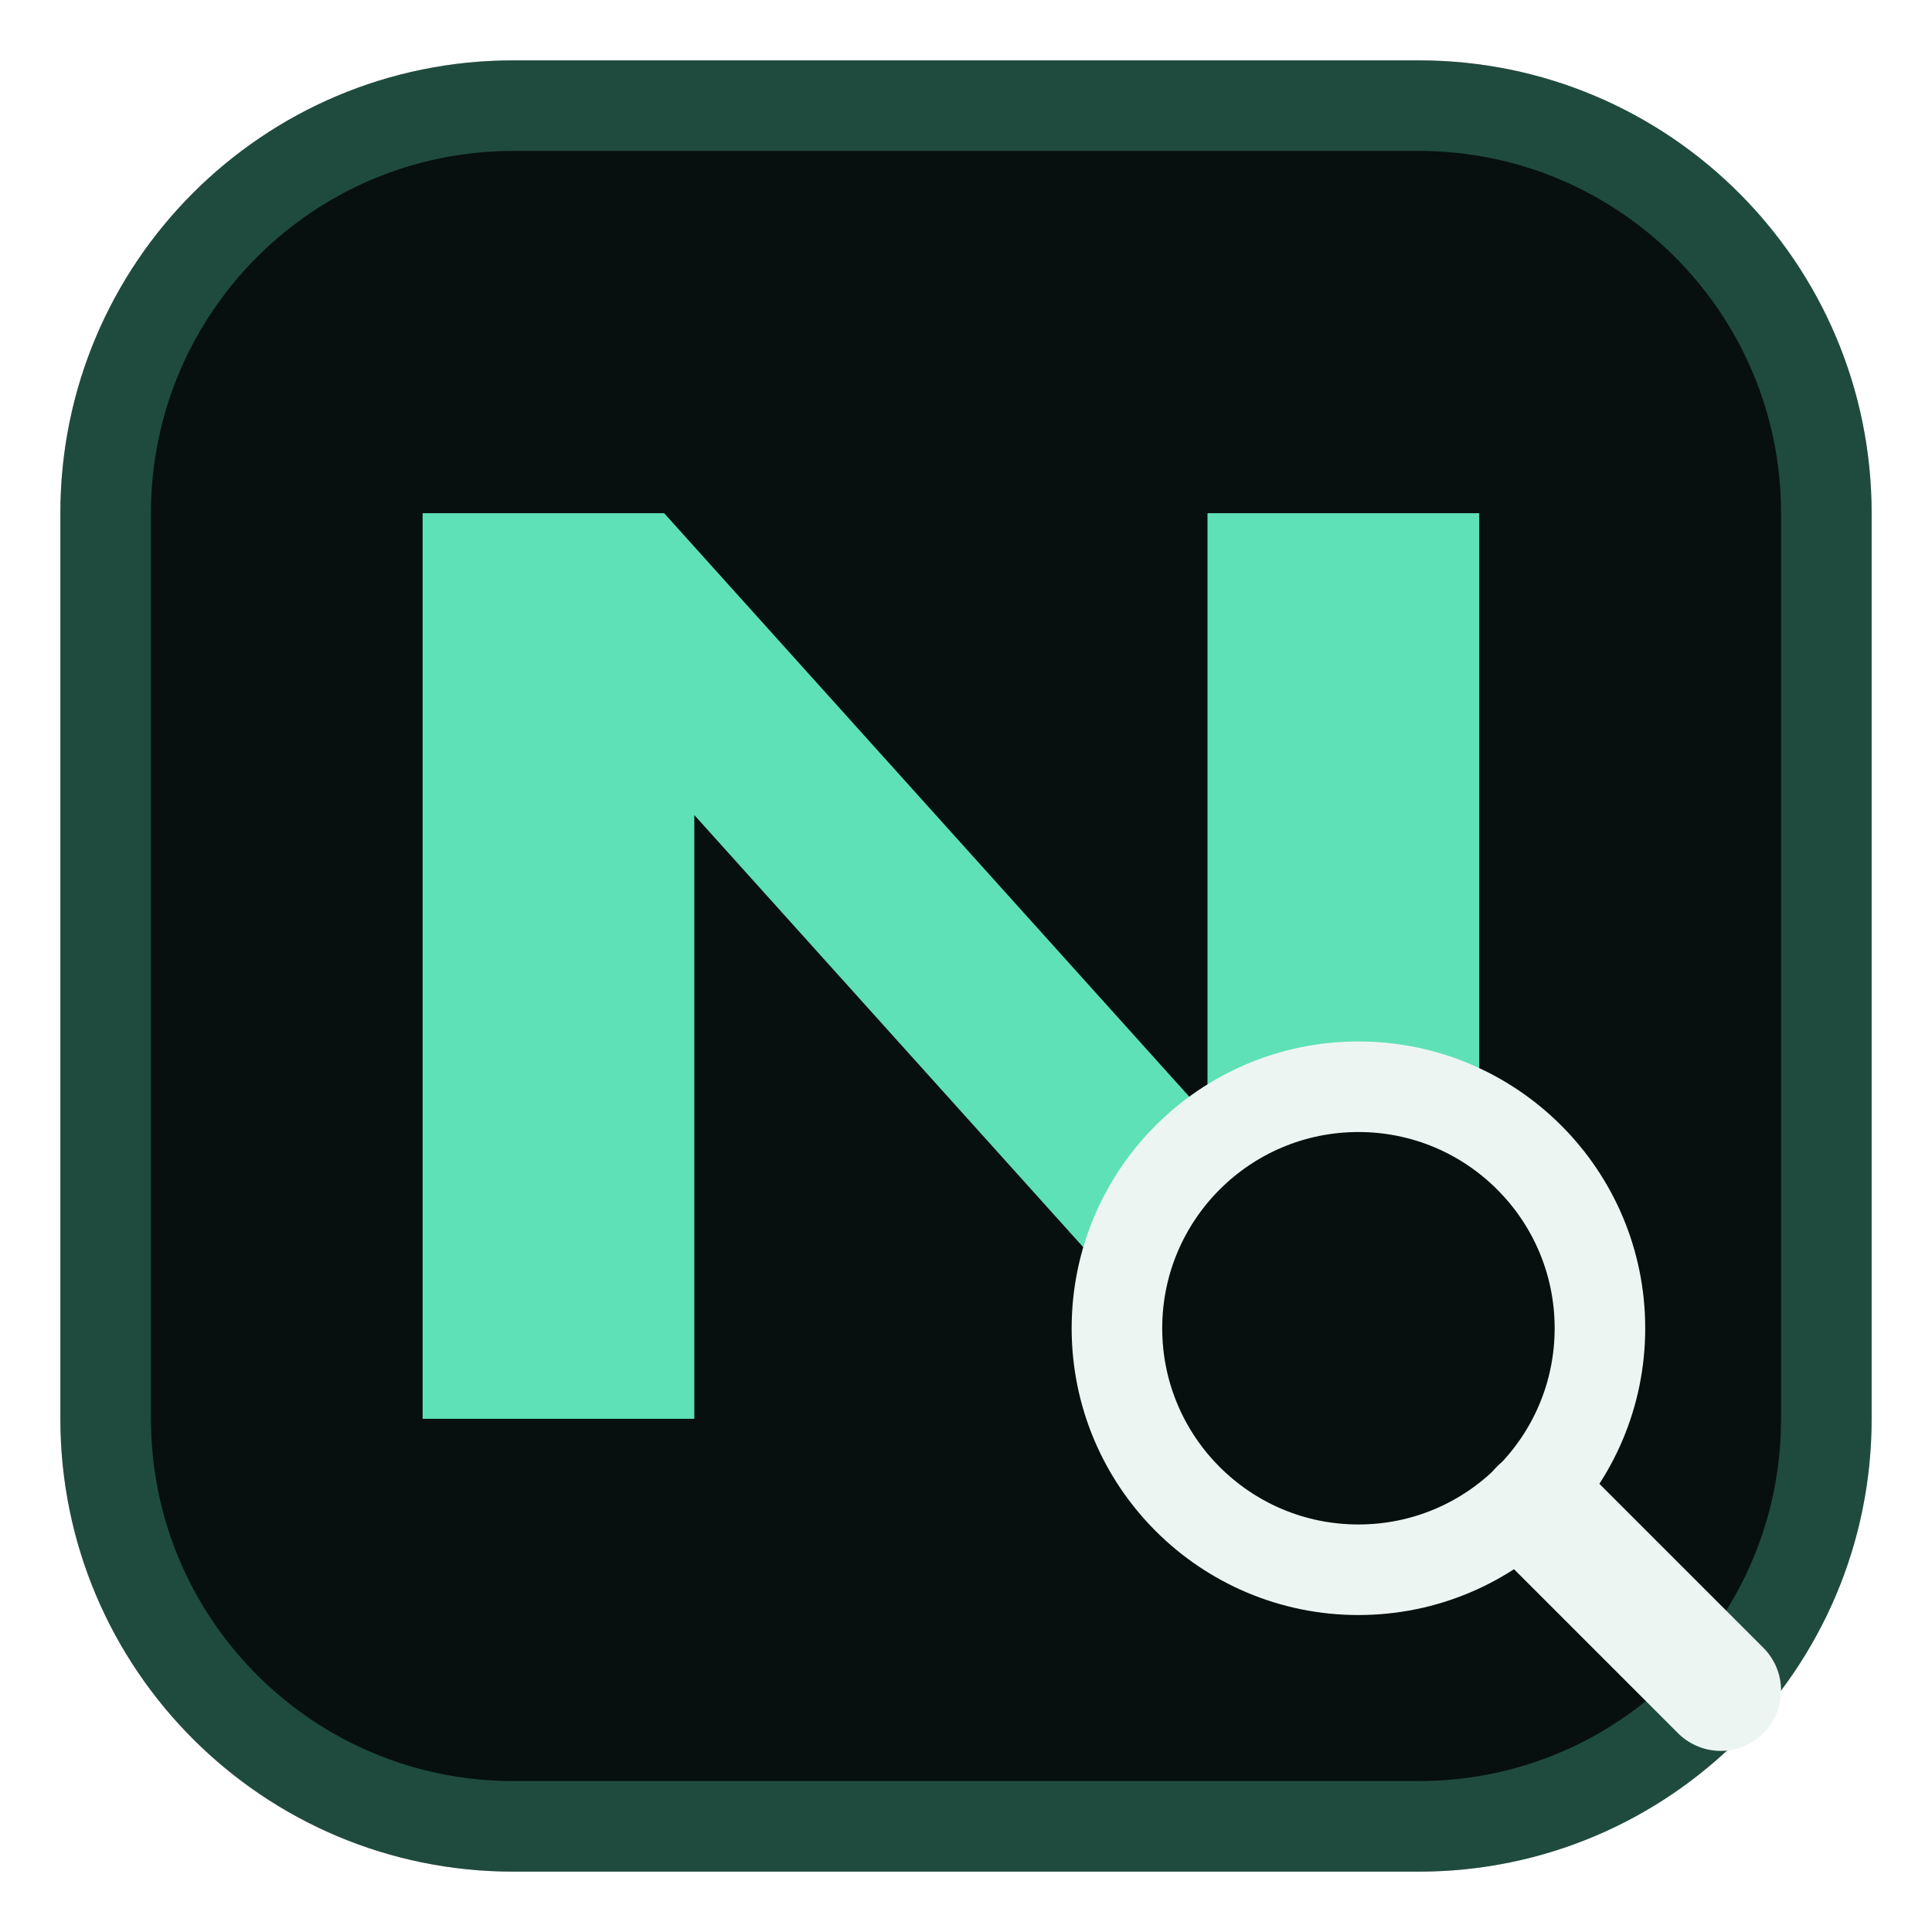
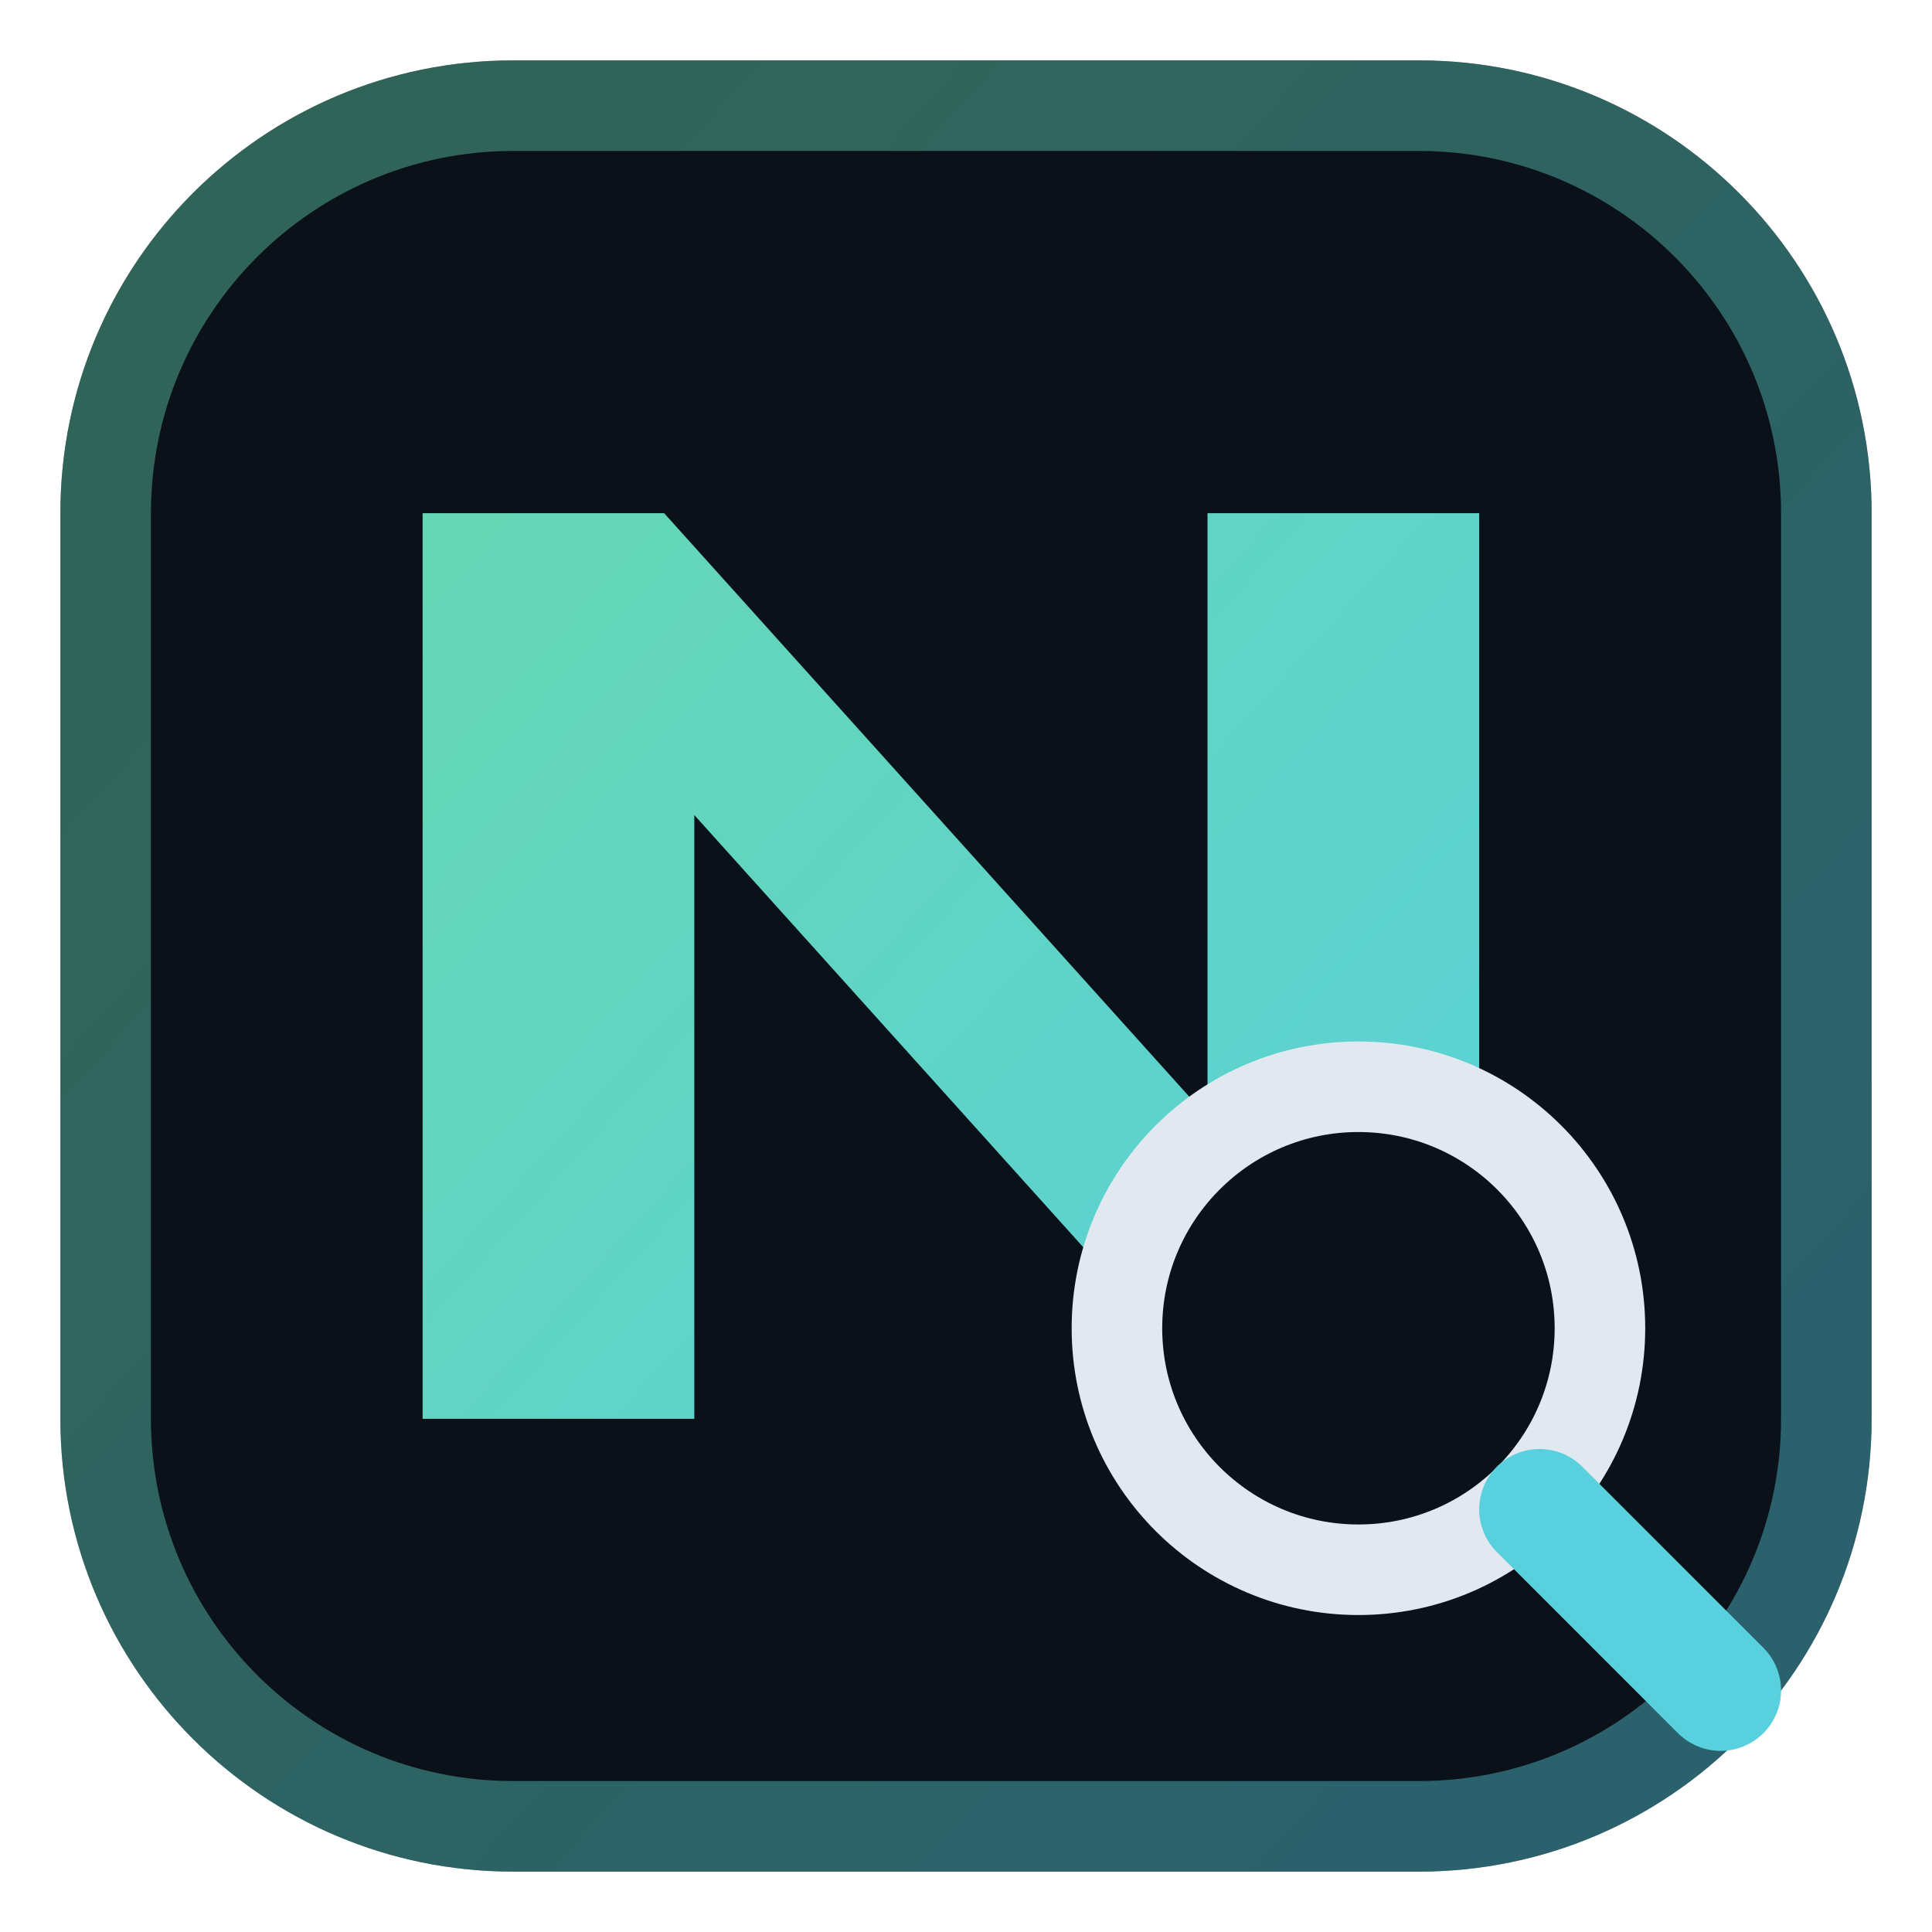
<svg xmlns="http://www.w3.org/2000/svg" viewBox="0 0 64 64" role="img">
-   <rect x="2" y="2" width="60" height="60" rx="15" fill="#07100f" />
-   <rect x="3.5" y="3.5" width="57" height="57" rx="13.5" fill="none" stroke="#5fe1b7" stroke-opacity=".28" stroke-width="3" />
-   <path d="M14 47V17h8l18 20V17h9v30h-8L23 27v20Z" fill="#5fe1b7" />
-   <circle cx="45" cy="44" r="8" fill="#07100f" stroke="#edf5f2" stroke-width="3" />
-   <path d="m51 50 6 6" fill="none" stroke="#edf5f2" stroke-width="4" stroke-linecap="round" />
+   <defs>
+     <linearGradient id="nordis-accent" x1="12" y1="14" x2="54" y2="52" gradientUnits="userSpaceOnUse">
+       <stop stop-color="#67d7b0" />
+       <stop offset="1" stop-color="#58d0de" />
+     </linearGradient>
+   </defs>
+   <rect x="2" y="2" width="60" height="60" rx="15" fill="#0b1119" />
+   <rect x="3.5" y="3.5" width="57" height="57" rx="13.5" fill="none" stroke="url(#nordis-accent)" stroke-opacity=".42" stroke-width="3" />
+   <path d="M14 47V17h8l18 20V17h9v30h-8L23 27v20Z" fill="url(#nordis-accent)" />
+   <circle cx="45" cy="44" r="8" fill="#0b1119" stroke="#e2e8f0" stroke-width="3" />
+   <path d="m51 50 6 6" fill="none" stroke="#58d0de" stroke-width="4" stroke-linecap="round" />
</svg>
